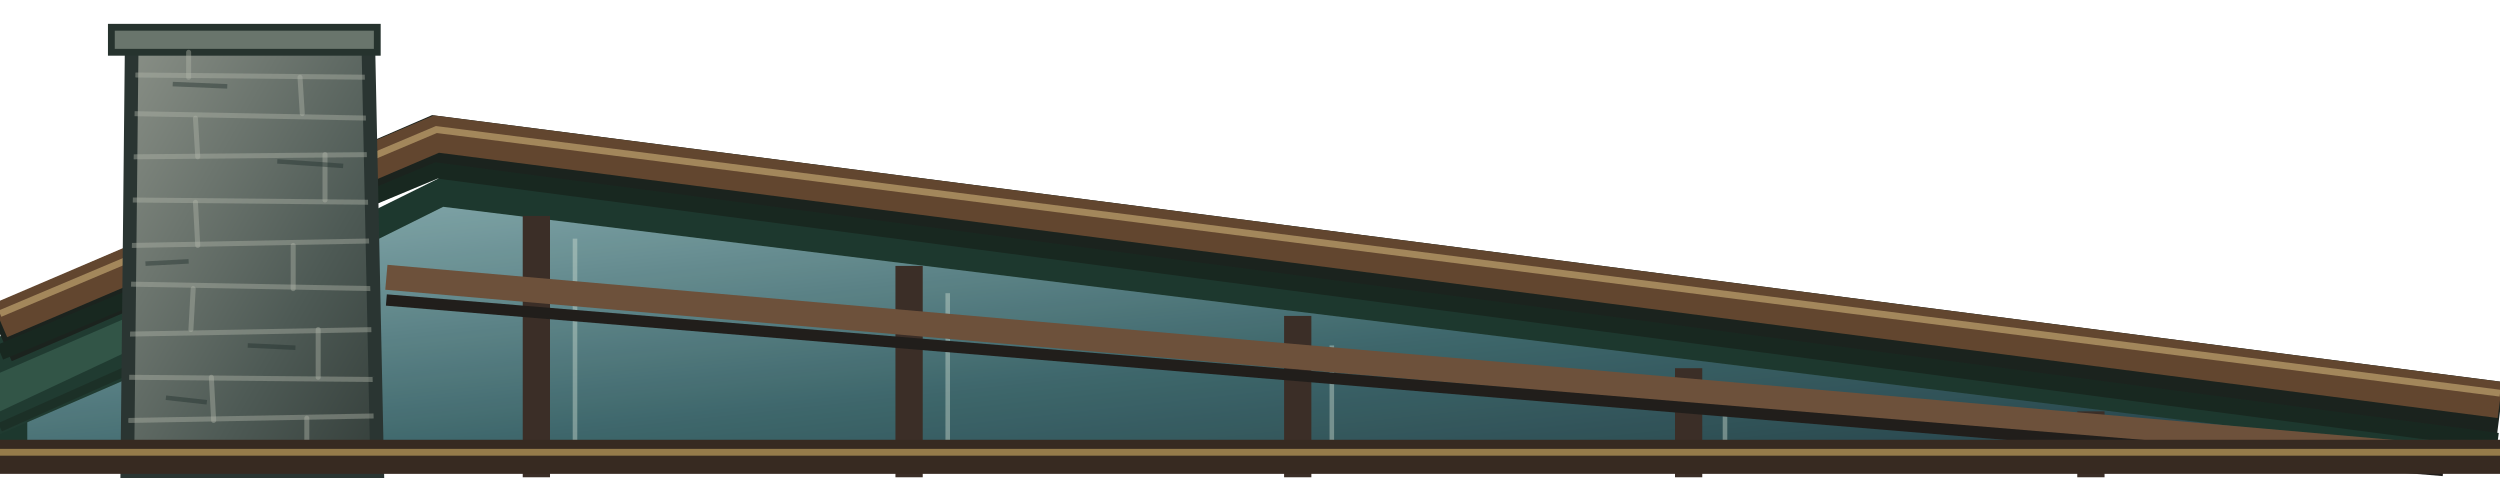
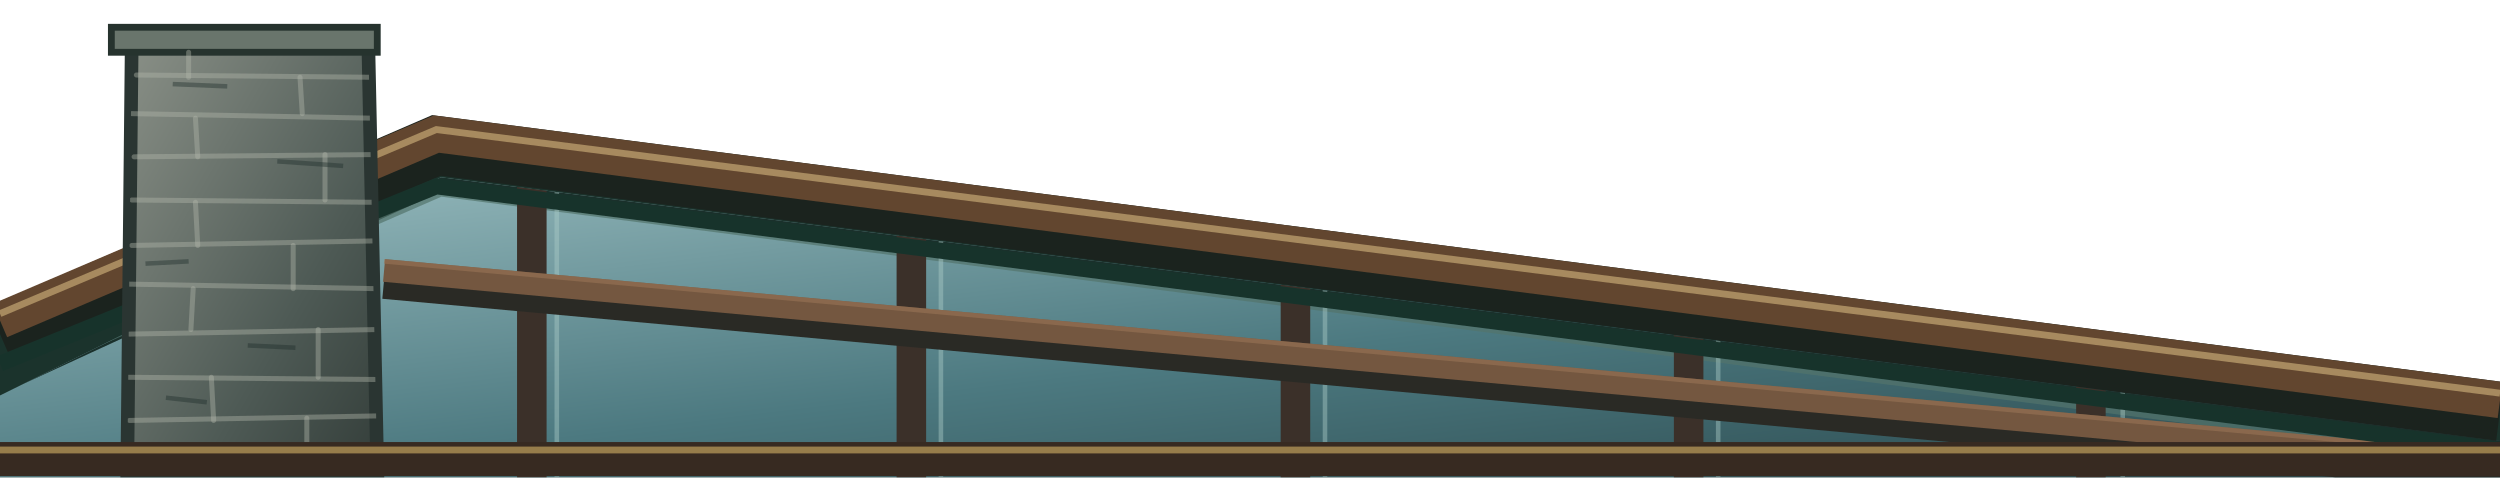
- <svg xmlns="http://www.w3.org/2000/svg" viewBox="0 0 1100 210" preserveAspectRatio="none">
+ <svg xmlns="http://www.w3.org/2000/svg" viewBox="0 0 1100 210" preserveAspectRatio="none" role="img" aria-label="Decorative roof and chimney outline based on Goff–Nelson Memorial Library">
  <defs>
    <linearGradient id="glass" x1="0" y1="0" x2="1" y2="1">
-       <stop stop-color="#92b8bb" offset="0" />
-       <stop stop-color="#406b70" offset=".55" />
-       <stop stop-color="#233d44" offset="1" />
-     </linearGradient>
-     <linearGradient id="roof" x1="0" y1="0" x2="0" y2="1">
-       <stop stop-color="#392d25" offset="0" />
-       <stop stop-color="#1d241f" offset="1" />
+       <stop offset="0" stop-color="#9bbec1" />
+       <stop offset=".55" stop-color="#4c7980" />
+       <stop offset="1" stop-color="#29464a" />
    </linearGradient>
    <linearGradient id="stone" x1="0" y1="0" x2="1" y2="1">
-       <stop stop-color="#8b9188" offset="0" />
-       <stop stop-color="#4e5a55" offset=".65" />
-       <stop stop-color="#343e3a" offset="1" />
+       <stop offset="0" stop-color="#8b9188" />
+       <stop offset=".65" stop-color="#4e5a55" />
+       <stop offset="1" stop-color="#343e3a" />
    </linearGradient>
-     <clipPath id="chimney">
-       <path d="M60 12 160 14 165 207 56 207Z" />
+     <clipPath id="window-interior">
+       <path d="M0 174 L194 78 L1100 194 V210 H0 Z" />
+     </clipPath>
+     <clipPath id="chimney-stones">
+       <path d="M58 15 L162 17 L166 207 L56 207Z" />
    </clipPath>
  </defs>
-   <path d="M0 174 194 78 1098 194 1098 207 0 207Z" fill="#1d382e" />
-   <path d="M12 182 195 91 1084 200 1084 207 12 207Z" fill="url(#glass)" opacity=".9" />
-   <path d="M0 148 L83 111 L83 155 L0 191 Z" fill="#203b31" />
-   <path d="M0 164 L83 128 L83 142 L0 181 Z" fill="#34584a" opacity=".88" />
-   <path d="M0 188 L83 151" fill="none" stroke="#1c3027" stroke-width="4" />
-   <g stroke="#3b2e27" stroke-width="12">
-     <path d="M236 95V210 M400 117V210 M571 139V210 M743 162V210 M920 181V210" />
+   <path d="M0 145 L192 60 L1100 177 V210 H0 Z" fill="#1b332c" />
+   <path d="M0 174 L194 78 L1100 194 V210 H0Z" fill="url(#glass)" />
+   <g clip-path="url(#window-interior)">
+     <path d="M-10 170 L194 76 L1110 194" fill="none" stroke="#1a302b" stroke-width="15" stroke-linejoin="miter" />
+     <path d="M-10 174 L194 85 L1110 204" fill="none" stroke="#52746b" stroke-width="3" opacity=".7" />
+     <g stroke="#3b3029" stroke-width="13">
+       <path d="M234 65 V221 M401 67 V221 M570 70 V221 M743 75 V221 M920 85 V221" />
+     </g>
+     <g stroke="#acccc8" stroke-width="2" opacity=".43">
+       <path d="M245 65 V216 M414 65 V216 M583 65 V216 M756 65 V216 M934 65 V216" />
+     </g>
+     <path d="M169 123 L1110 209" stroke="#2a2a25" stroke-width="17" fill="none" />
+     <path d="M169 119 L1110 205" stroke="#745740" stroke-width="10" fill="none" />
+     <path d="M169 115 L1110 201" stroke="#967254" stroke-width="2" opacity=".65" fill="none" />
  </g>
-   <g stroke="#cfddd1" stroke-width="2" opacity=".42">
-     <path d="M253 105V198 M417 129V199 M586 152V201 M759 174V201" />
-   </g>
-   <path d="M170 122 1075 201" stroke="#6d513b" stroke-width="11" />
-   <path d="M170 132 1075 207" stroke="#211e1b" stroke-width="5" />
-   <path d="M0 147 192 64 1100 181" fill="none" stroke="#1b231e" stroke-width="26" stroke-linejoin="miter" />
-   <path d="M0 141 192 59 1100 176" fill="none" stroke="#62462f" stroke-width="16" stroke-linejoin="miter" />
-   <path d="M0 138 192 57 1100 173" fill="none" stroke="#b39767" stroke-width="3" stroke-linejoin="miter" opacity=".8" />
-   <path d="M0 155 192 75 1099 194" fill="none" stroke="#182820" stroke-width="7" />
-   <path d="M58 15 162 17 166 208 56 208Z" fill="url(#stone)" stroke="#2a3532" stroke-width="6" />
-   <path d="M49 12 166 12 166 23 49 23Z" fill="#69756c" stroke="#26332e" stroke-width="3" />
-   <g clip-path="url(#chimney)" stroke="#b0b6a9" stroke-opacity=".42" stroke-width="2.2" fill="none" stroke-linecap="round">
+   <path d="M0 147 L192 64 L1100 181" stroke="#1b231e" stroke-width="26" stroke-linejoin="miter" fill="none" />
+   <path d="M0 141 L192 59 L1100 176" stroke="#62462f" stroke-width="16" stroke-linejoin="miter" fill="none" />
+   <path d="M0 138 L192 57 L1100 173" stroke="#b39767" stroke-width="3" stroke-linejoin="miter" fill="none" opacity=".85" />
+   <path d="M0 160 L192 82 L1100 198" stroke="#17332b" stroke-width="7" stroke-linejoin="miter" fill="none" />
+   <path d="M58 15 L162 17 L166 207 L56 207Z" fill="url(#stone)" stroke="#2a3532" stroke-width="6" />
+   <path d="M49 12 L166 12 L166 23 L49 23Z" fill="#69756c" stroke="#26332e" stroke-width="3" />
+   <g clip-path="url(#chimney-stones)" stroke="#b0b6a9" stroke-opacity=".42" stroke-width="2.2" fill="none" stroke-linecap="round">
    <path d="M60 33 164 34 M58 50 164 52 M59 69 166 68 M58 88 164 89 M58 108 165 106 M56 125 165 127 M57 147 166 145 M56 166 167 167 M57 185 166 183" />
    <path d="M83 23 83 34 M132 34 133 50 M86 52 87 69 M143 68 143 88 M86 89 87 108 M129 108 129 127 M85 127 84 145 M140 145 140 166 M93 166 94 185 M135 184 135 209" />
  </g>
-   <g clip-path="url(#chimney)" stroke="#1d2c28" stroke-width="2" stroke-opacity=".4" fill="none">
+   <g clip-path="url(#chimney-stones)" stroke="#1d2c28" stroke-width="2" stroke-opacity=".4" fill="none">
    <path d="M76 37 100 38 M122 71 151 73 M64 116 83 115 M109 152 130 153 M73 175 91 177 M105 196 147 198" />
  </g>
-   <path d="M0 201 H1100" stroke="#372a21" stroke-width="15" />
-   <path d="M0 199 H1100" stroke="#bd9d5b" stroke-width="3" opacity=".7" />
+   <path d="M0 202 H1100" stroke="#372a21" stroke-width="15" />
+   <path d="M0 198 H1100" stroke="#bd9d5b" stroke-width="3" opacity=".72" />
</svg>
